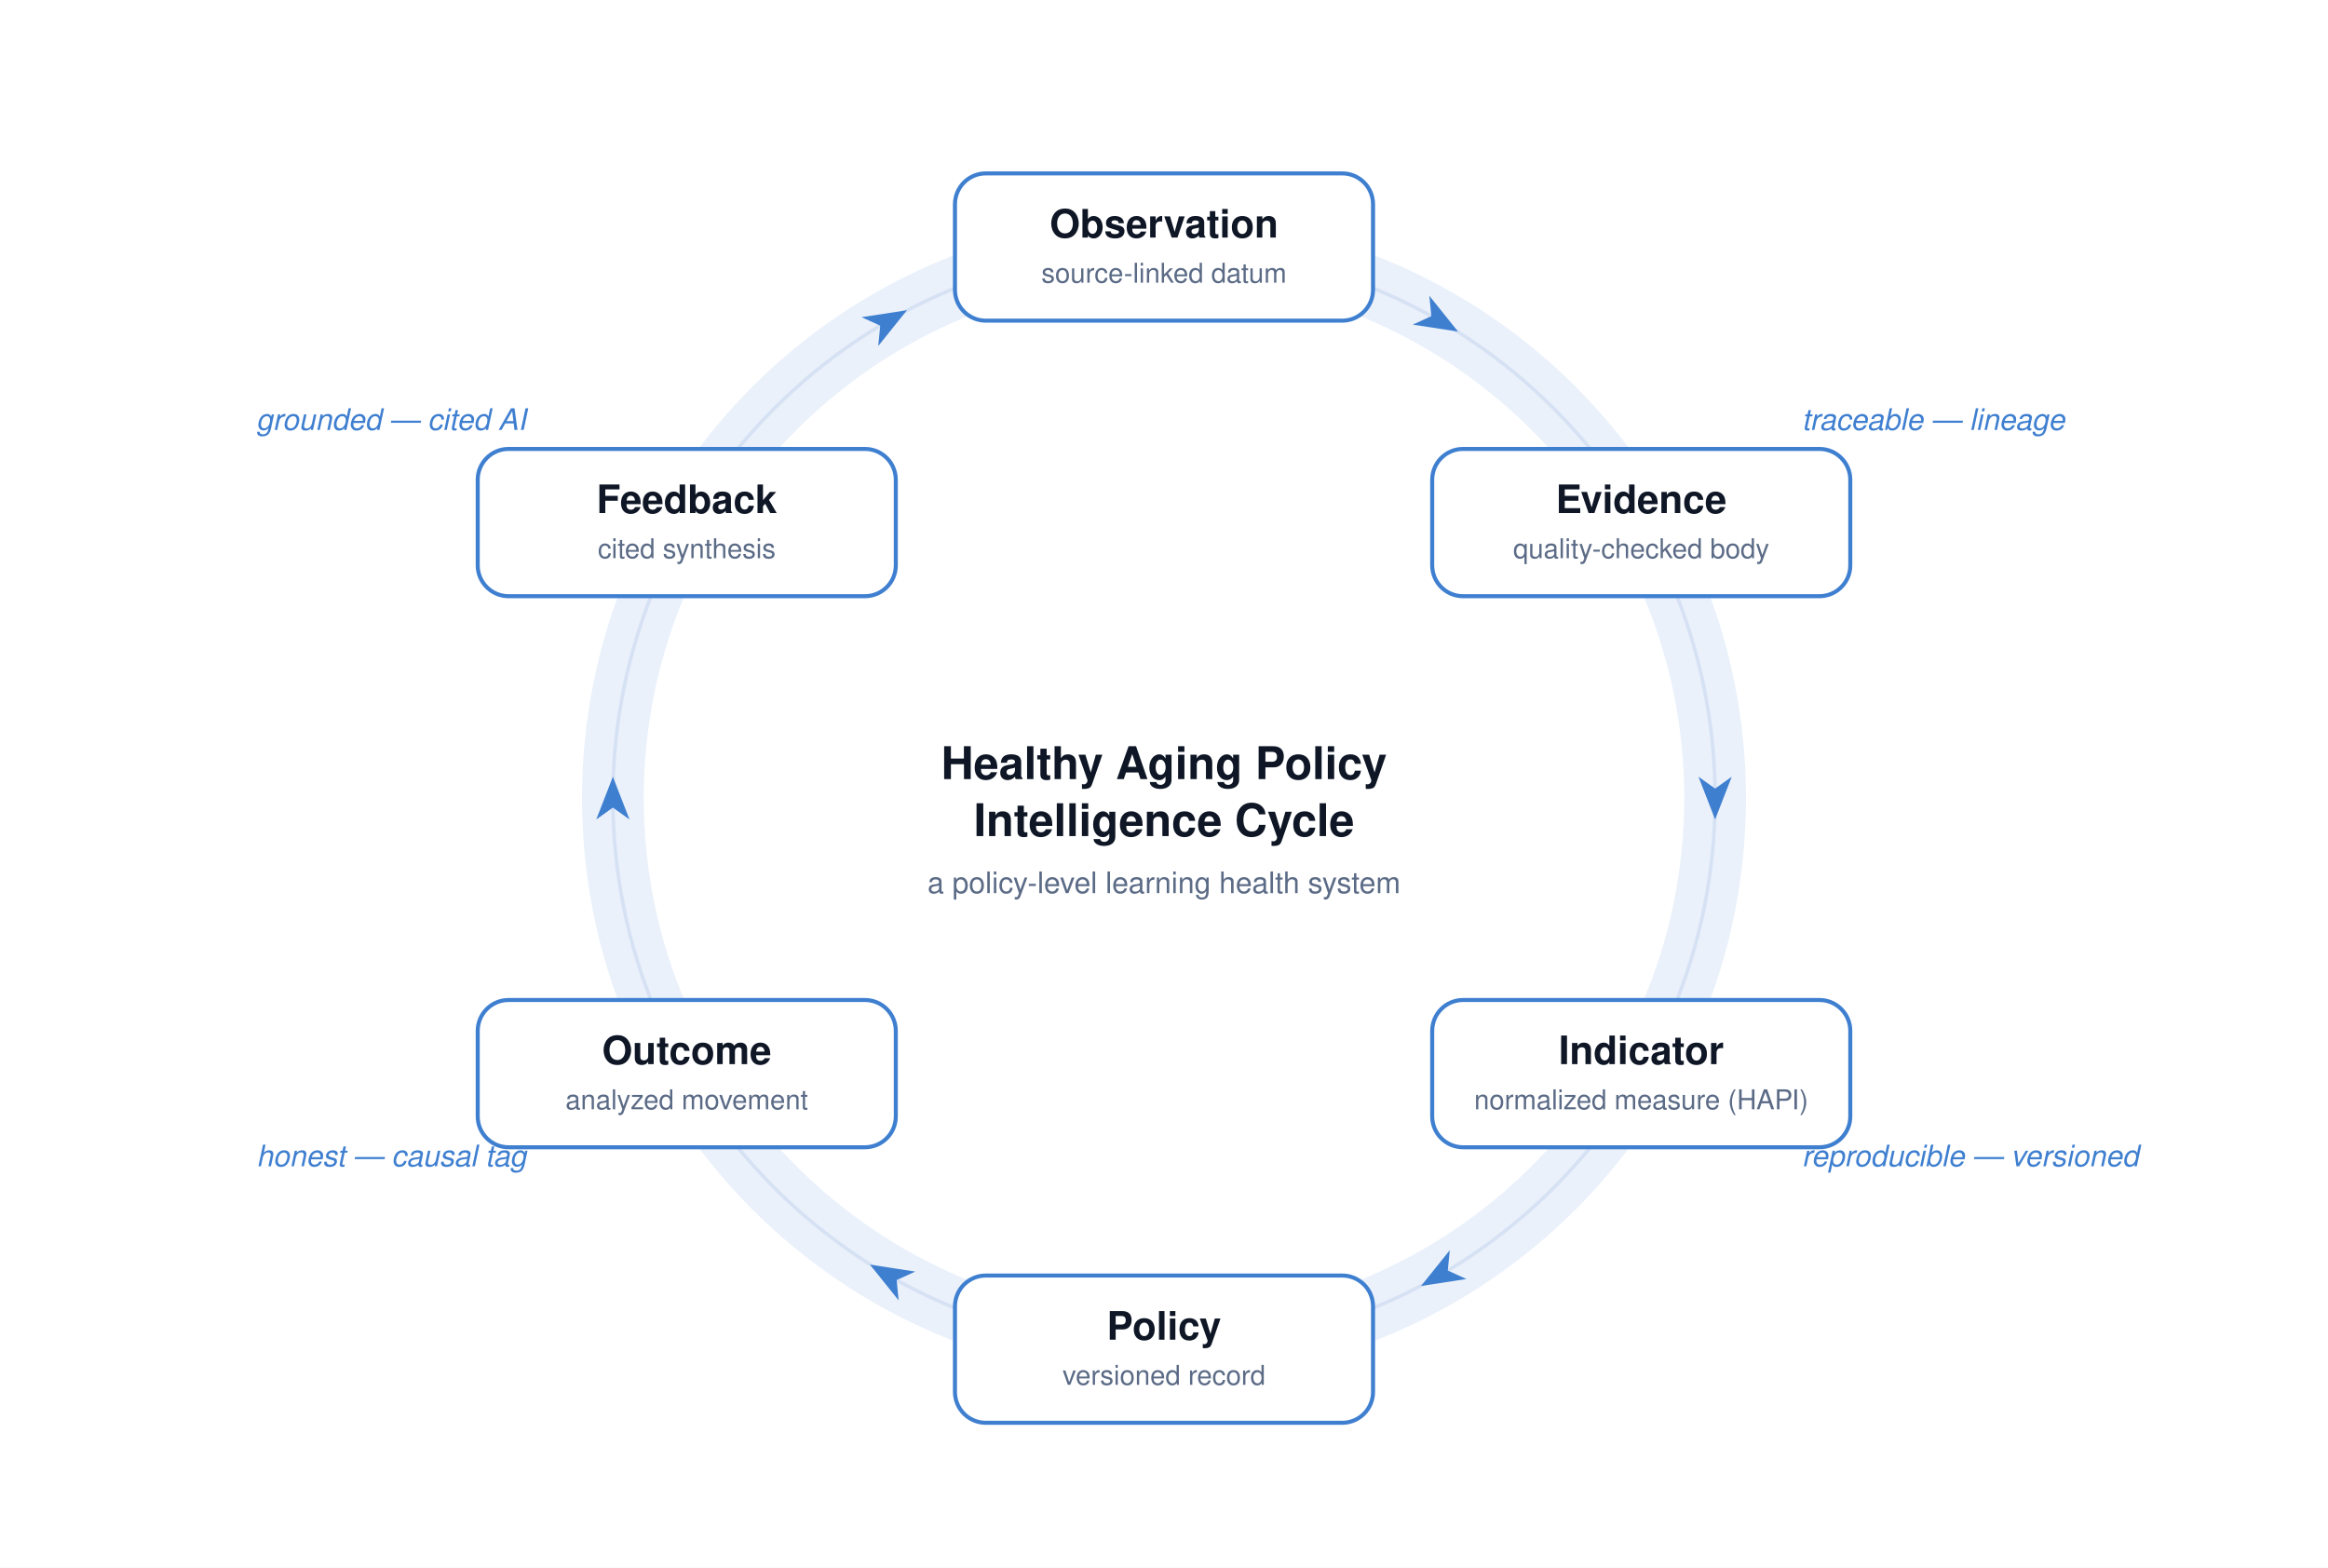
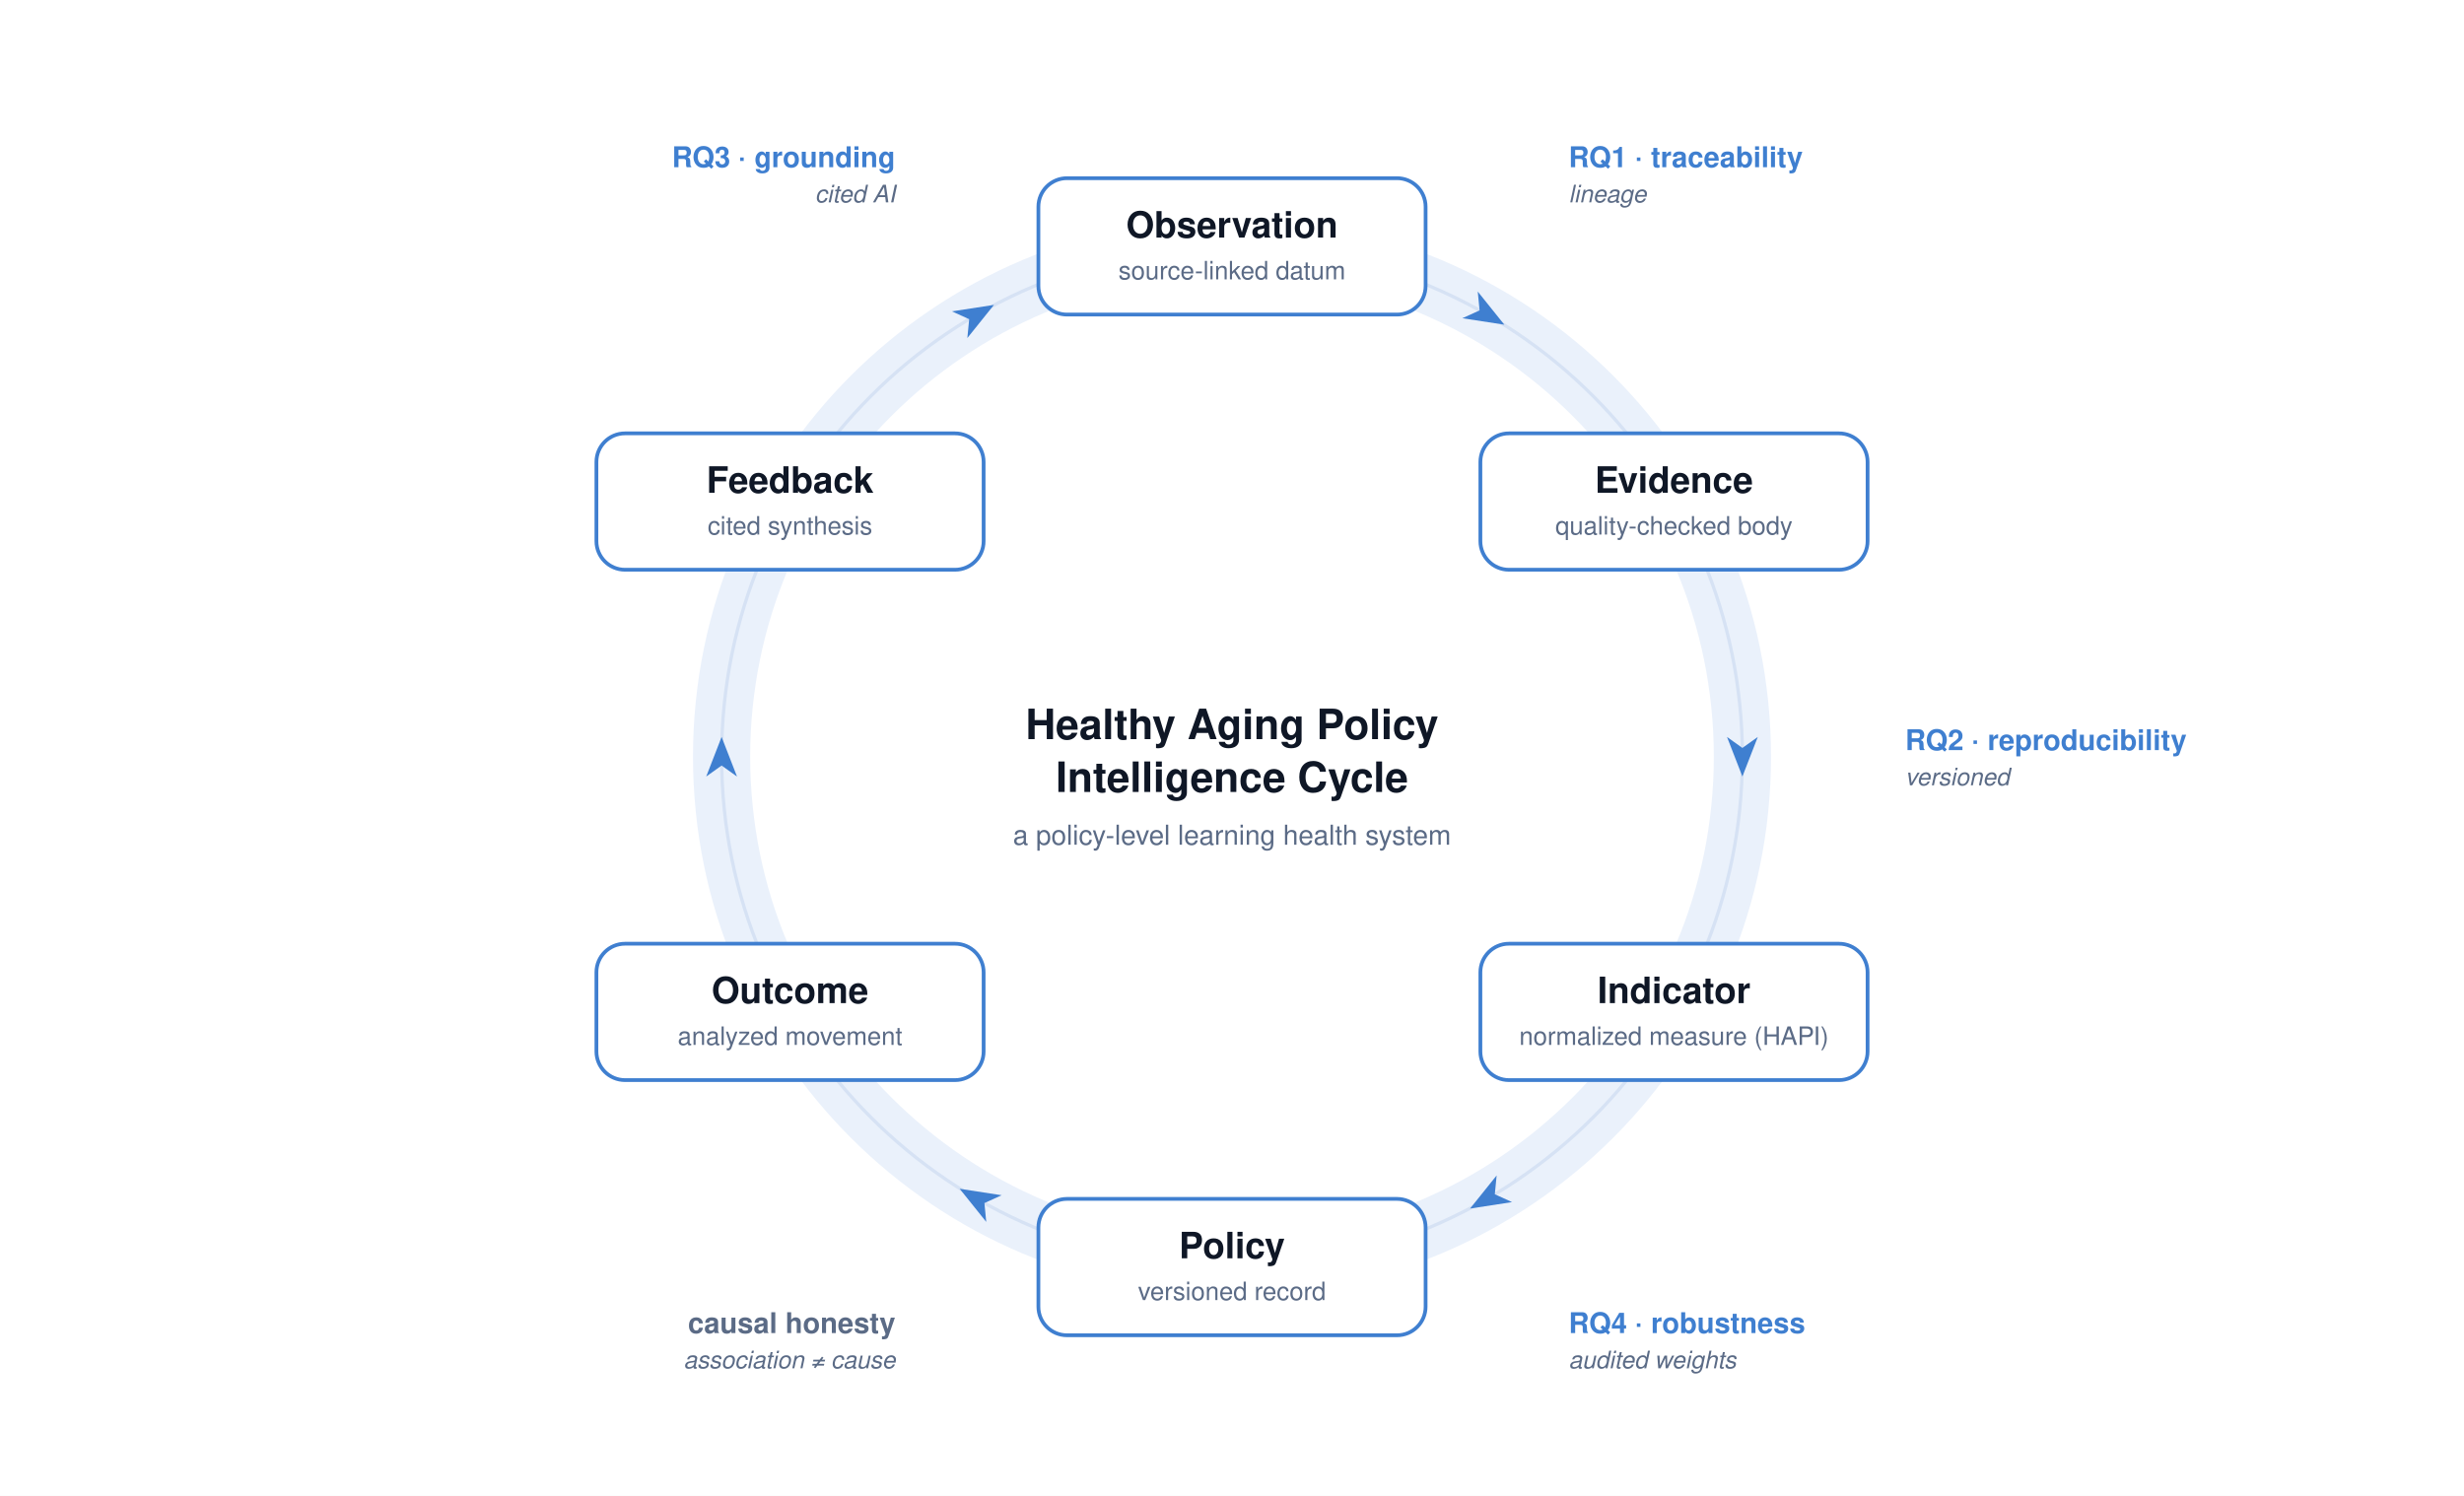
- <svg xmlns="http://www.w3.org/2000/svg" viewBox="0 0 980 660" font-family="Helvetica, Arial, sans-serif">
-   <rect width="980" height="660" fill="#ffffff" />
+ <svg xmlns="http://www.w3.org/2000/svg" viewBox="0 0 1120 680" font-family="Helvetica, Arial, sans-serif">
+   <rect width="1120" height="680" fill="#ffffff" />
  <defs>
    <marker id="arw" viewBox="0 0 10 10" refX="7" refY="5" markerWidth="7" markerHeight="7" orient="auto-start-reverse">
      <path d="M0,0 L10,5 L0,10 z" fill="#3f7fd0" />
    </marker>
  </defs>
-   <circle cx="490" cy="336" r="232" fill="none" stroke="#eaf1fb" stroke-width="26" />
-   <circle cx="490" cy="336" r="232" fill="none" stroke="#d6e2f4" stroke-width="1.5" />
-   <g transform="translate(606.0,135.1) rotate(30.0)">
+   <circle cx="560" cy="344" r="232" fill="none" stroke="#eaf1fb" stroke-width="26" />
+   <circle cx="560" cy="344" r="232" fill="none" stroke="#d6e2f4" stroke-width="1.5" />
+   <g transform="translate(676.0,143.1) rotate(30.0)">
    <path d="M-9,-7 L9,0 L-9,7 L-4,0 z" fill="#3f7fd0" />
  </g>
-   <g transform="translate(722.0,336.0) rotate(90.0)">
+   <g transform="translate(792.0,344.0) rotate(90.0)">
    <path d="M-9,-7 L9,0 L-9,7 L-4,0 z" fill="#3f7fd0" />
  </g>
-   <g transform="translate(606.0,536.9) rotate(150.0)">
+   <g transform="translate(676.0,544.9) rotate(150.0)">
    <path d="M-9,-7 L9,0 L-9,7 L-4,0 z" fill="#3f7fd0" />
  </g>
-   <g transform="translate(374.0,536.9) rotate(210.0)">
+   <g transform="translate(444.0,544.9) rotate(210.0)">
    <path d="M-9,-7 L9,0 L-9,7 L-4,0 z" fill="#3f7fd0" />
  </g>
-   <g transform="translate(258.0,336.0) rotate(270.0)">
+   <g transform="translate(328.0,344.0) rotate(270.0)">
    <path d="M-9,-7 L9,0 L-9,7 L-4,0 z" fill="#3f7fd0" />
  </g>
-   <g transform="translate(374.0,135.1) rotate(330.0)">
+   <g transform="translate(444.0,143.1) rotate(330.0)">
    <path d="M-9,-7 L9,0 L-9,7 L-4,0 z" fill="#3f7fd0" />
  </g>
-   <text x="490" y="328" text-anchor="middle" font-size="19" font-weight="700" fill="#0f1726">Healthy Aging Policy</text>
-   <text x="490" y="352" text-anchor="middle" font-size="19" font-weight="700" fill="#0f1726">Intelligence Cycle</text>
-   <text x="490" y="376" text-anchor="middle" font-size="12.5" fill="#5b6b86">a policy-level learning health system</text>
-   <text x="758.5" y="181.0" text-anchor="start" font-size="12.5" font-style="italic" fill="#3f7fd0">traceable — lineage</text>
-   <text x="758.5" y="491.0" text-anchor="start" font-size="12.5" font-style="italic" fill="#3f7fd0">reproducible — versioned</text>
-   <text x="221.5" y="491.0" text-anchor="end" font-size="12.5" font-style="italic" fill="#3f7fd0">honest — causal tag</text>
-   <text x="221.5" y="181.0" text-anchor="end" font-size="12.5" font-style="italic" fill="#3f7fd0">grounded — cited AI</text>
-   <rect x="402.0" y="73.0" width="176" height="62" rx="13" fill="#ffffff" stroke="#3f7fd0" stroke-width="1.7" />
-   <text x="490.0" y="100.0" text-anchor="middle" font-size="16.5" font-weight="700" fill="#0f1726">Observation</text>
-   <text x="490.0" y="119.0" text-anchor="middle" font-size="11.5" fill="#5b6b86">source-linked datum</text>
-   <rect x="602.9" y="189.0" width="176" height="62" rx="13" fill="#ffffff" stroke="#3f7fd0" stroke-width="1.7" />
-   <text x="690.9" y="216.0" text-anchor="middle" font-size="16.5" font-weight="700" fill="#0f1726">Evidence</text>
-   <text x="690.9" y="235.0" text-anchor="middle" font-size="11.5" fill="#5b6b86">quality-checked body</text>
-   <rect x="602.9" y="421.0" width="176" height="62" rx="13" fill="#ffffff" stroke="#3f7fd0" stroke-width="1.7" />
-   <text x="690.9" y="448.0" text-anchor="middle" font-size="16.5" font-weight="700" fill="#0f1726">Indicator</text>
-   <text x="690.9" y="467.0" text-anchor="middle" font-size="11.5" fill="#5b6b86">normalized measure (HAPI)</text>
-   <rect x="402.0" y="537.0" width="176" height="62" rx="13" fill="#ffffff" stroke="#3f7fd0" stroke-width="1.7" />
-   <text x="490.0" y="564.0" text-anchor="middle" font-size="16.5" font-weight="700" fill="#0f1726">Policy</text>
-   <text x="490.0" y="583.0" text-anchor="middle" font-size="11.5" fill="#5b6b86">versioned record</text>
-   <rect x="201.1" y="421.0" width="176" height="62" rx="13" fill="#ffffff" stroke="#3f7fd0" stroke-width="1.7" />
-   <text x="289.1" y="448.0" text-anchor="middle" font-size="16.5" font-weight="700" fill="#0f1726">Outcome</text>
-   <text x="289.1" y="467.0" text-anchor="middle" font-size="11.5" fill="#5b6b86">analyzed movement</text>
-   <rect x="201.1" y="189.0" width="176" height="62" rx="13" fill="#ffffff" stroke="#3f7fd0" stroke-width="1.7" />
-   <text x="289.1" y="216.0" text-anchor="middle" font-size="16.5" font-weight="700" fill="#0f1726">Feedback</text>
-   <text x="289.1" y="235.0" text-anchor="middle" font-size="11.5" fill="#5b6b86">cited synthesis</text>
+   <text x="560" y="336" text-anchor="middle" font-size="19" font-weight="700" fill="#0f1726">Healthy Aging Policy</text>
+   <text x="560" y="360" text-anchor="middle" font-size="19" font-weight="700" fill="#0f1726">Intelligence Cycle</text>
+   <text x="560" y="384" text-anchor="middle" font-size="12.5" fill="#5b6b86">a policy-level learning health system</text>
+   <text x="713.0" y="76.0" text-anchor="start" font-size="13" font-weight="700" fill="#3f7fd0">RQ1 · traceability</text>
+   <text x="713.0" y="92.0" text-anchor="start" font-size="11" font-style="italic" fill="#5b6b86">lineage</text>
+   <text x="866.0" y="341.0" text-anchor="start" font-size="13" font-weight="700" fill="#3f7fd0">RQ2 · reproducibility</text>
+   <text x="866.0" y="357.0" text-anchor="start" font-size="11" font-style="italic" fill="#5b6b86">versioned</text>
+   <text x="713.0" y="606.0" text-anchor="start" font-size="13" font-weight="700" fill="#3f7fd0">RQ4 · robustness</text>
+   <text x="713.0" y="622.0" text-anchor="start" font-size="11" font-style="italic" fill="#5b6b86">audited weights</text>
+   <text x="407.0" y="606.0" text-anchor="end" font-size="13" font-weight="700" fill="#5b6b86">causal honesty</text>
+   <text x="407.0" y="622.0" text-anchor="end" font-size="11" font-style="italic" fill="#5b6b86">association ≠ cause</text>
+   <text x="407.0" y="76.0" text-anchor="end" font-size="13" font-weight="700" fill="#3f7fd0">RQ3 · grounding</text>
+   <text x="407.0" y="92.0" text-anchor="end" font-size="11" font-style="italic" fill="#5b6b86">cited AI</text>
+   <rect x="472.0" y="81.0" width="176" height="62" rx="13" fill="#ffffff" stroke="#3f7fd0" stroke-width="1.7" />
+   <text x="560.0" y="108.0" text-anchor="middle" font-size="16.5" font-weight="700" fill="#0f1726">Observation</text>
+   <text x="560.0" y="127.0" text-anchor="middle" font-size="11.5" fill="#5b6b86">source-linked datum</text>
+   <rect x="672.9" y="197.0" width="176" height="62" rx="13" fill="#ffffff" stroke="#3f7fd0" stroke-width="1.7" />
+   <text x="760.9" y="224.0" text-anchor="middle" font-size="16.5" font-weight="700" fill="#0f1726">Evidence</text>
+   <text x="760.9" y="243.0" text-anchor="middle" font-size="11.5" fill="#5b6b86">quality-checked body</text>
+   <rect x="672.9" y="429.0" width="176" height="62" rx="13" fill="#ffffff" stroke="#3f7fd0" stroke-width="1.7" />
+   <text x="760.9" y="456.0" text-anchor="middle" font-size="16.5" font-weight="700" fill="#0f1726">Indicator</text>
+   <text x="760.9" y="475.0" text-anchor="middle" font-size="11.5" fill="#5b6b86">normalized measure (HAPI)</text>
+   <rect x="472.0" y="545.0" width="176" height="62" rx="13" fill="#ffffff" stroke="#3f7fd0" stroke-width="1.7" />
+   <text x="560.0" y="572.0" text-anchor="middle" font-size="16.5" font-weight="700" fill="#0f1726">Policy</text>
+   <text x="560.0" y="591.0" text-anchor="middle" font-size="11.5" fill="#5b6b86">versioned record</text>
+   <rect x="271.1" y="429.0" width="176" height="62" rx="13" fill="#ffffff" stroke="#3f7fd0" stroke-width="1.7" />
+   <text x="359.1" y="456.0" text-anchor="middle" font-size="16.5" font-weight="700" fill="#0f1726">Outcome</text>
+   <text x="359.1" y="475.0" text-anchor="middle" font-size="11.5" fill="#5b6b86">analyzed movement</text>
+   <rect x="271.1" y="197.0" width="176" height="62" rx="13" fill="#ffffff" stroke="#3f7fd0" stroke-width="1.7" />
+   <text x="359.1" y="224.0" text-anchor="middle" font-size="16.5" font-weight="700" fill="#0f1726">Feedback</text>
+   <text x="359.1" y="243.0" text-anchor="middle" font-size="11.5" fill="#5b6b86">cited synthesis</text>
</svg>
